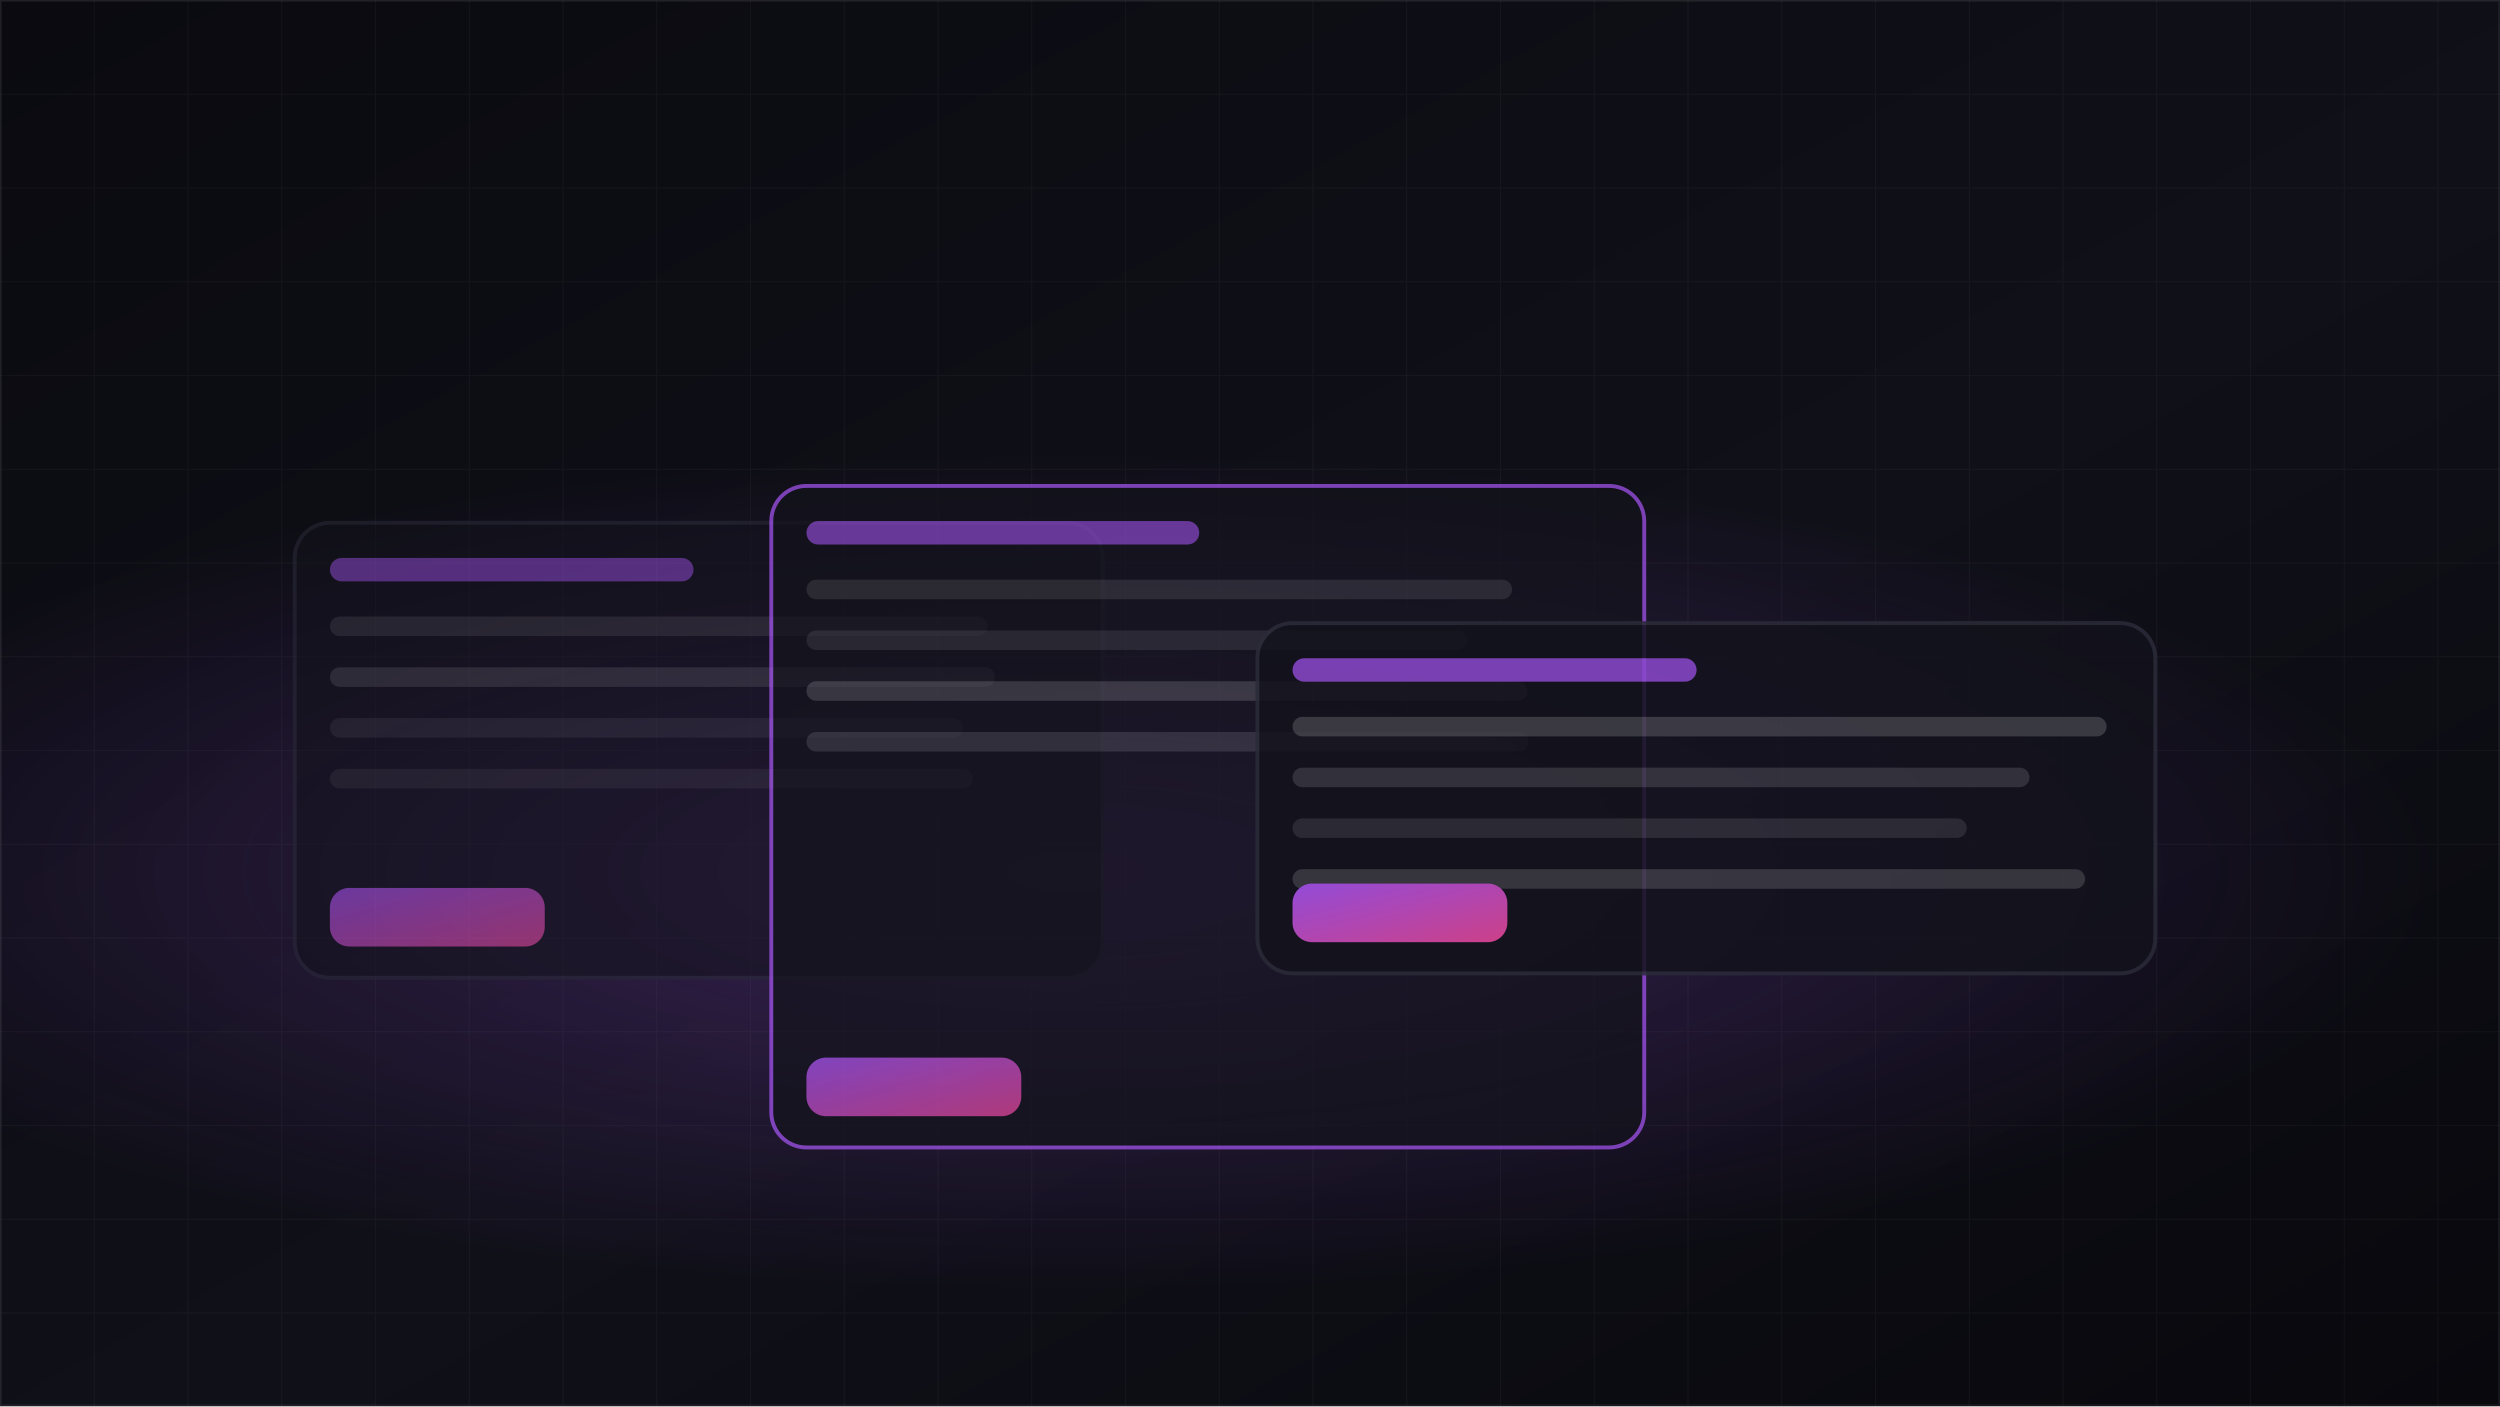
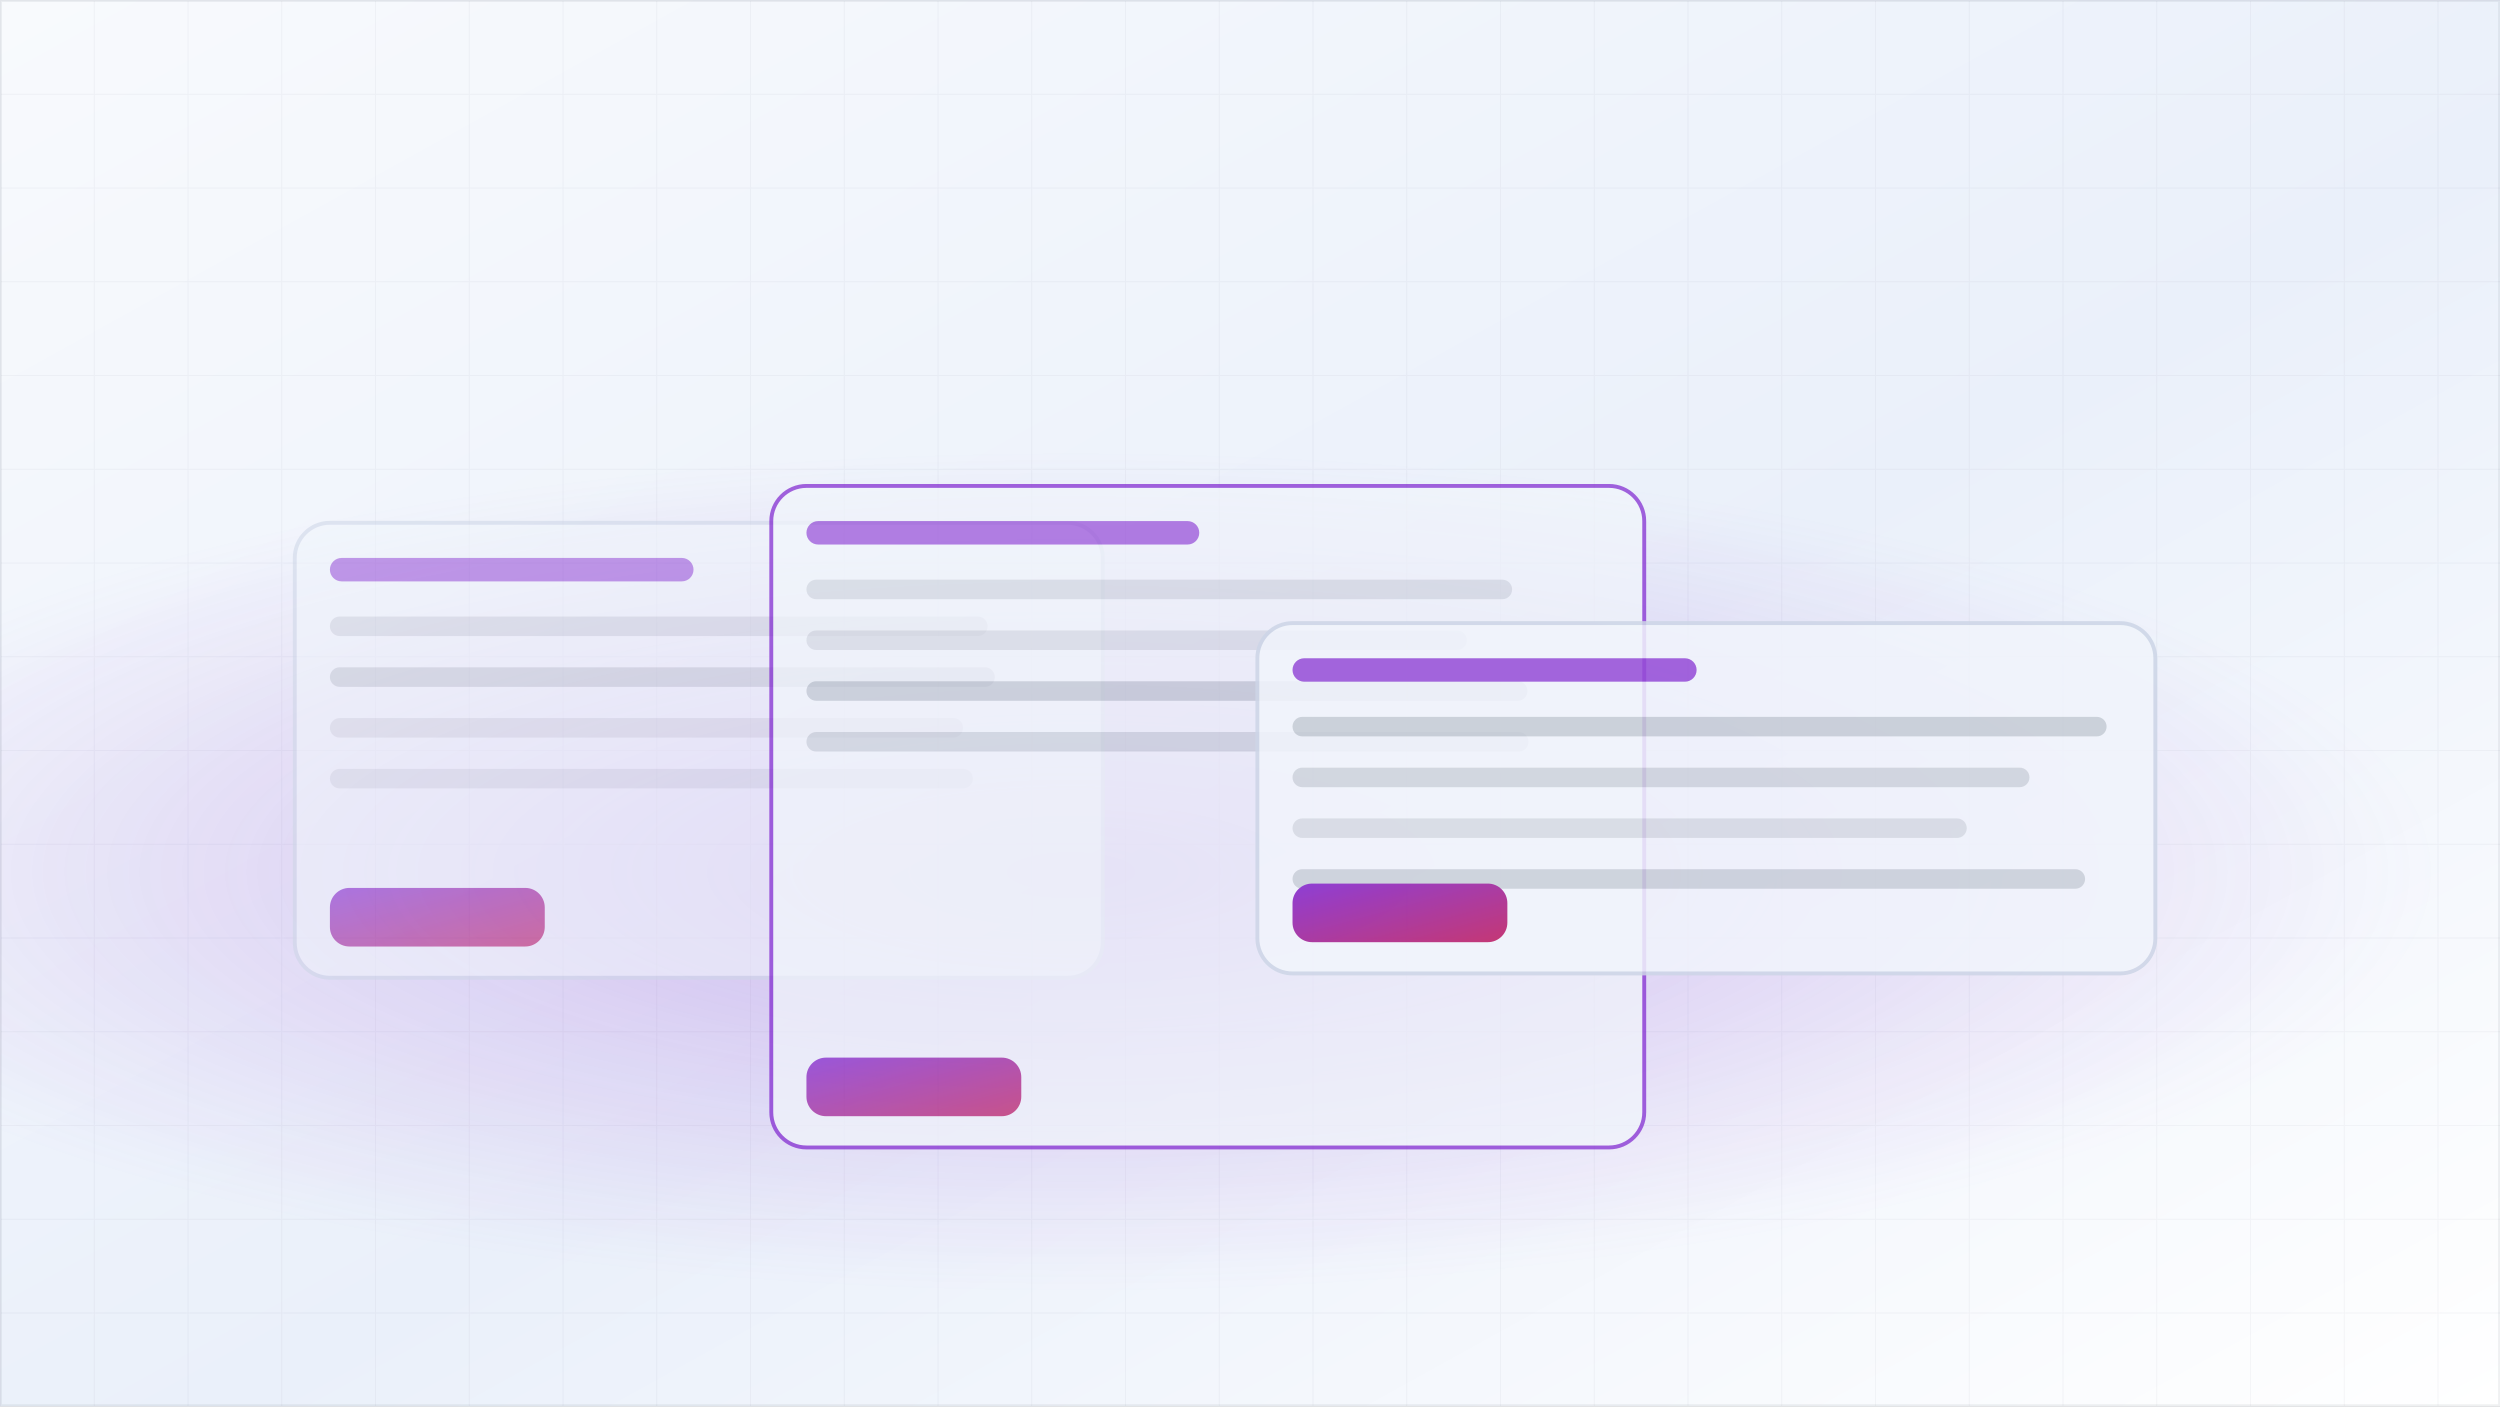
<svg xmlns="http://www.w3.org/2000/svg" viewBox="0 0 1280 720" width="1280" height="720" role="img" aria-label="sci-fi-gui-kit">
  <defs>
    <linearGradient id="bg" x1="0" y1="0" x2="1" y2="1">
-       <stop offset="0%" stop-color="#0a0a10" />
-       <stop offset="55%" stop-color="#101019" />
-       <stop offset="100%" stop-color="#08080d" />
+       <stop offset="0%" stop-color="#f8fafd" />
+       <stop offset="55%" stop-color="#eaf0fa" />
+       <stop offset="100%" stop-color="#ffffff" />
    </linearGradient>
    <linearGradient id="accent" x1="0" y1="0" x2="1" y2="1">
-       <stop offset="0%" stop-color="#A855F7" />
-       <stop offset="100%" stop-color="#EC4899" />
+       <stop offset="0%" stop-color="#7e22ce" />
+       <stop offset="100%" stop-color="#be185d" />
    </linearGradient>
    <radialGradient id="glow">
-       <stop offset="0%" stop-color="#A855F7" stop-opacity="0.5" />
-       <stop offset="100%" stop-color="#A855F7" stop-opacity="0" />
+       <stop offset="0%" stop-color="#7e22ce" stop-opacity="0.5" />
+       <stop offset="100%" stop-color="#7e22ce" stop-opacity="0" />
    </radialGradient>
    <pattern id="grid" width="48" height="48" patternUnits="userSpaceOnUse">
-       <path d="M48 0H0V48" fill="none" stroke="#ffffff" stroke-opacity="0.035" stroke-width="1" />
+       <path d="M48 0H0V48" fill="none" stroke="#0b1b31" stroke-opacity="0.035" stroke-width="1" />
    </pattern>
  </defs>
  <rect width="1280" height="720" fill="url(#bg)" />
  <rect width="1280" height="720" fill="url(#grid)" />
  <ellipse cx="547.796" cy="446.4" rx="704" ry="216" fill="url(#glow)" opacity="0.55" />
  <g opacity="0.55">
-     <rect x="150.914" y="267.663" width="413.701" height="232.948" rx="18" fill="#12121b" stroke="#2a2a38" stroke-width="2" />
-     <rect x="168.914" y="285.663" width="186.165" height="12" rx="6" fill="#A855F7" opacity="0.8" />
-     <rect x="168.914" y="315.663" width="336.75" height="10" rx="5" fill="#ffffff" opacity="0.146" />
-     <rect x="168.914" y="341.663" width="340.425" height="10" rx="5" fill="#ffffff" opacity="0.185" />
-     <rect x="168.914" y="367.663" width="324.165" height="10" rx="5" fill="#ffffff" opacity="0.111" />
-     <rect x="168.914" y="393.663" width="329.183" height="10" rx="5" fill="#ffffff" opacity="0.104" />
+     <rect x="150.914" y="267.663" width="413.701" height="232.948" rx="18" fill="#f1f5fb" stroke="#ccd5e6" stroke-width="2" />
+     <rect x="168.914" y="285.663" width="186.165" height="12" rx="6" fill="#7e22ce" opacity="0.8" />
+     <rect x="168.914" y="315.663" width="336.75" height="10" rx="5" fill="#0b1b31" opacity="0.146" />
+     <rect x="168.914" y="341.663" width="340.425" height="10" rx="5" fill="#0b1b31" opacity="0.185" />
+     <rect x="168.914" y="367.663" width="324.165" height="10" rx="5" fill="#0b1b31" opacity="0.111" />
+     <rect x="168.914" y="393.663" width="329.183" height="10" rx="5" fill="#0b1b31" opacity="0.104" />
    <rect x="168.914" y="454.611" width="110" height="30" rx="10" fill="url(#accent)" />
  </g>
  <g opacity="0.7">
-     <rect x="394.895" y="248.796" width="446.952" height="338.7" rx="18" fill="#12121b" stroke="#A855F7" stroke-width="2" />
-     <rect x="412.895" y="266.796" width="201.129" height="12" rx="6" fill="#A855F7" opacity="0.8" />
-     <rect x="412.895" y="296.796" width="361.304" height="10" rx="5" fill="#ffffff" opacity="0.139" />
-     <rect x="412.895" y="322.796" width="338.161" height="10" rx="5" fill="#ffffff" opacity="0.123" />
-     <rect x="412.895" y="348.796" width="369.183" height="10" rx="5" fill="#ffffff" opacity="0.217" />
-     <rect x="412.895" y="374.796" width="369.693" height="10" rx="5" fill="#ffffff" opacity="0.167" />
+     <rect x="394.895" y="248.796" width="446.952" height="338.7" rx="18" fill="#f1f5fb" stroke="#7e22ce" stroke-width="2" />
+     <rect x="412.895" y="266.796" width="201.129" height="12" rx="6" fill="#7e22ce" opacity="0.8" />
+     <rect x="412.895" y="296.796" width="361.304" height="10" rx="5" fill="#0b1b31" opacity="0.139" />
+     <rect x="412.895" y="322.796" width="338.161" height="10" rx="5" fill="#0b1b31" opacity="0.123" />
+     <rect x="412.895" y="348.796" width="369.183" height="10" rx="5" fill="#0b1b31" opacity="0.217" />
+     <rect x="412.895" y="374.796" width="369.693" height="10" rx="5" fill="#0b1b31" opacity="0.167" />
    <rect x="412.895" y="541.496" width="110" height="30" rx="10" fill="url(#accent)" />
  </g>
  <g opacity="0.85">
-     <rect x="643.768" y="319.03" width="459.765" height="179.365" rx="18" fill="#12121b" stroke="#2a2a38" stroke-width="2" />
-     <rect x="661.768" y="337.03" width="206.894" height="12" rx="6" fill="#A855F7" opacity="0.8" />
-     <rect x="661.768" y="367.03" width="416.806" height="10" rx="5" fill="#ffffff" opacity="0.188" />
-     <rect x="661.768" y="393.03" width="377.324" height="10" rx="5" fill="#ffffff" opacity="0.155" />
-     <rect x="661.768" y="419.03" width="345.219" height="10" rx="5" fill="#ffffff" opacity="0.119" />
-     <rect x="661.768" y="445.03" width="405.798" height="10" rx="5" fill="#ffffff" opacity="0.173" />
+     <rect x="643.768" y="319.03" width="459.765" height="179.365" rx="18" fill="#f1f5fb" stroke="#ccd5e6" stroke-width="2" />
+     <rect x="661.768" y="337.03" width="206.894" height="12" rx="6" fill="#7e22ce" opacity="0.8" />
+     <rect x="661.768" y="367.03" width="416.806" height="10" rx="5" fill="#0b1b31" opacity="0.188" />
+     <rect x="661.768" y="393.03" width="377.324" height="10" rx="5" fill="#0b1b31" opacity="0.155" />
+     <rect x="661.768" y="419.03" width="345.219" height="10" rx="5" fill="#0b1b31" opacity="0.119" />
+     <rect x="661.768" y="445.03" width="405.798" height="10" rx="5" fill="#0b1b31" opacity="0.173" />
    <rect x="661.768" y="452.395" width="110" height="30" rx="10" fill="url(#accent)" />
  </g>
-   <rect width="1280" height="720" fill="none" stroke="#ffffff" stroke-opacity="0.06" stroke-width="2" />
+   <rect width="1280" height="720" fill="none" stroke="#0b1b31" stroke-opacity="0.06" stroke-width="2" />
</svg>
